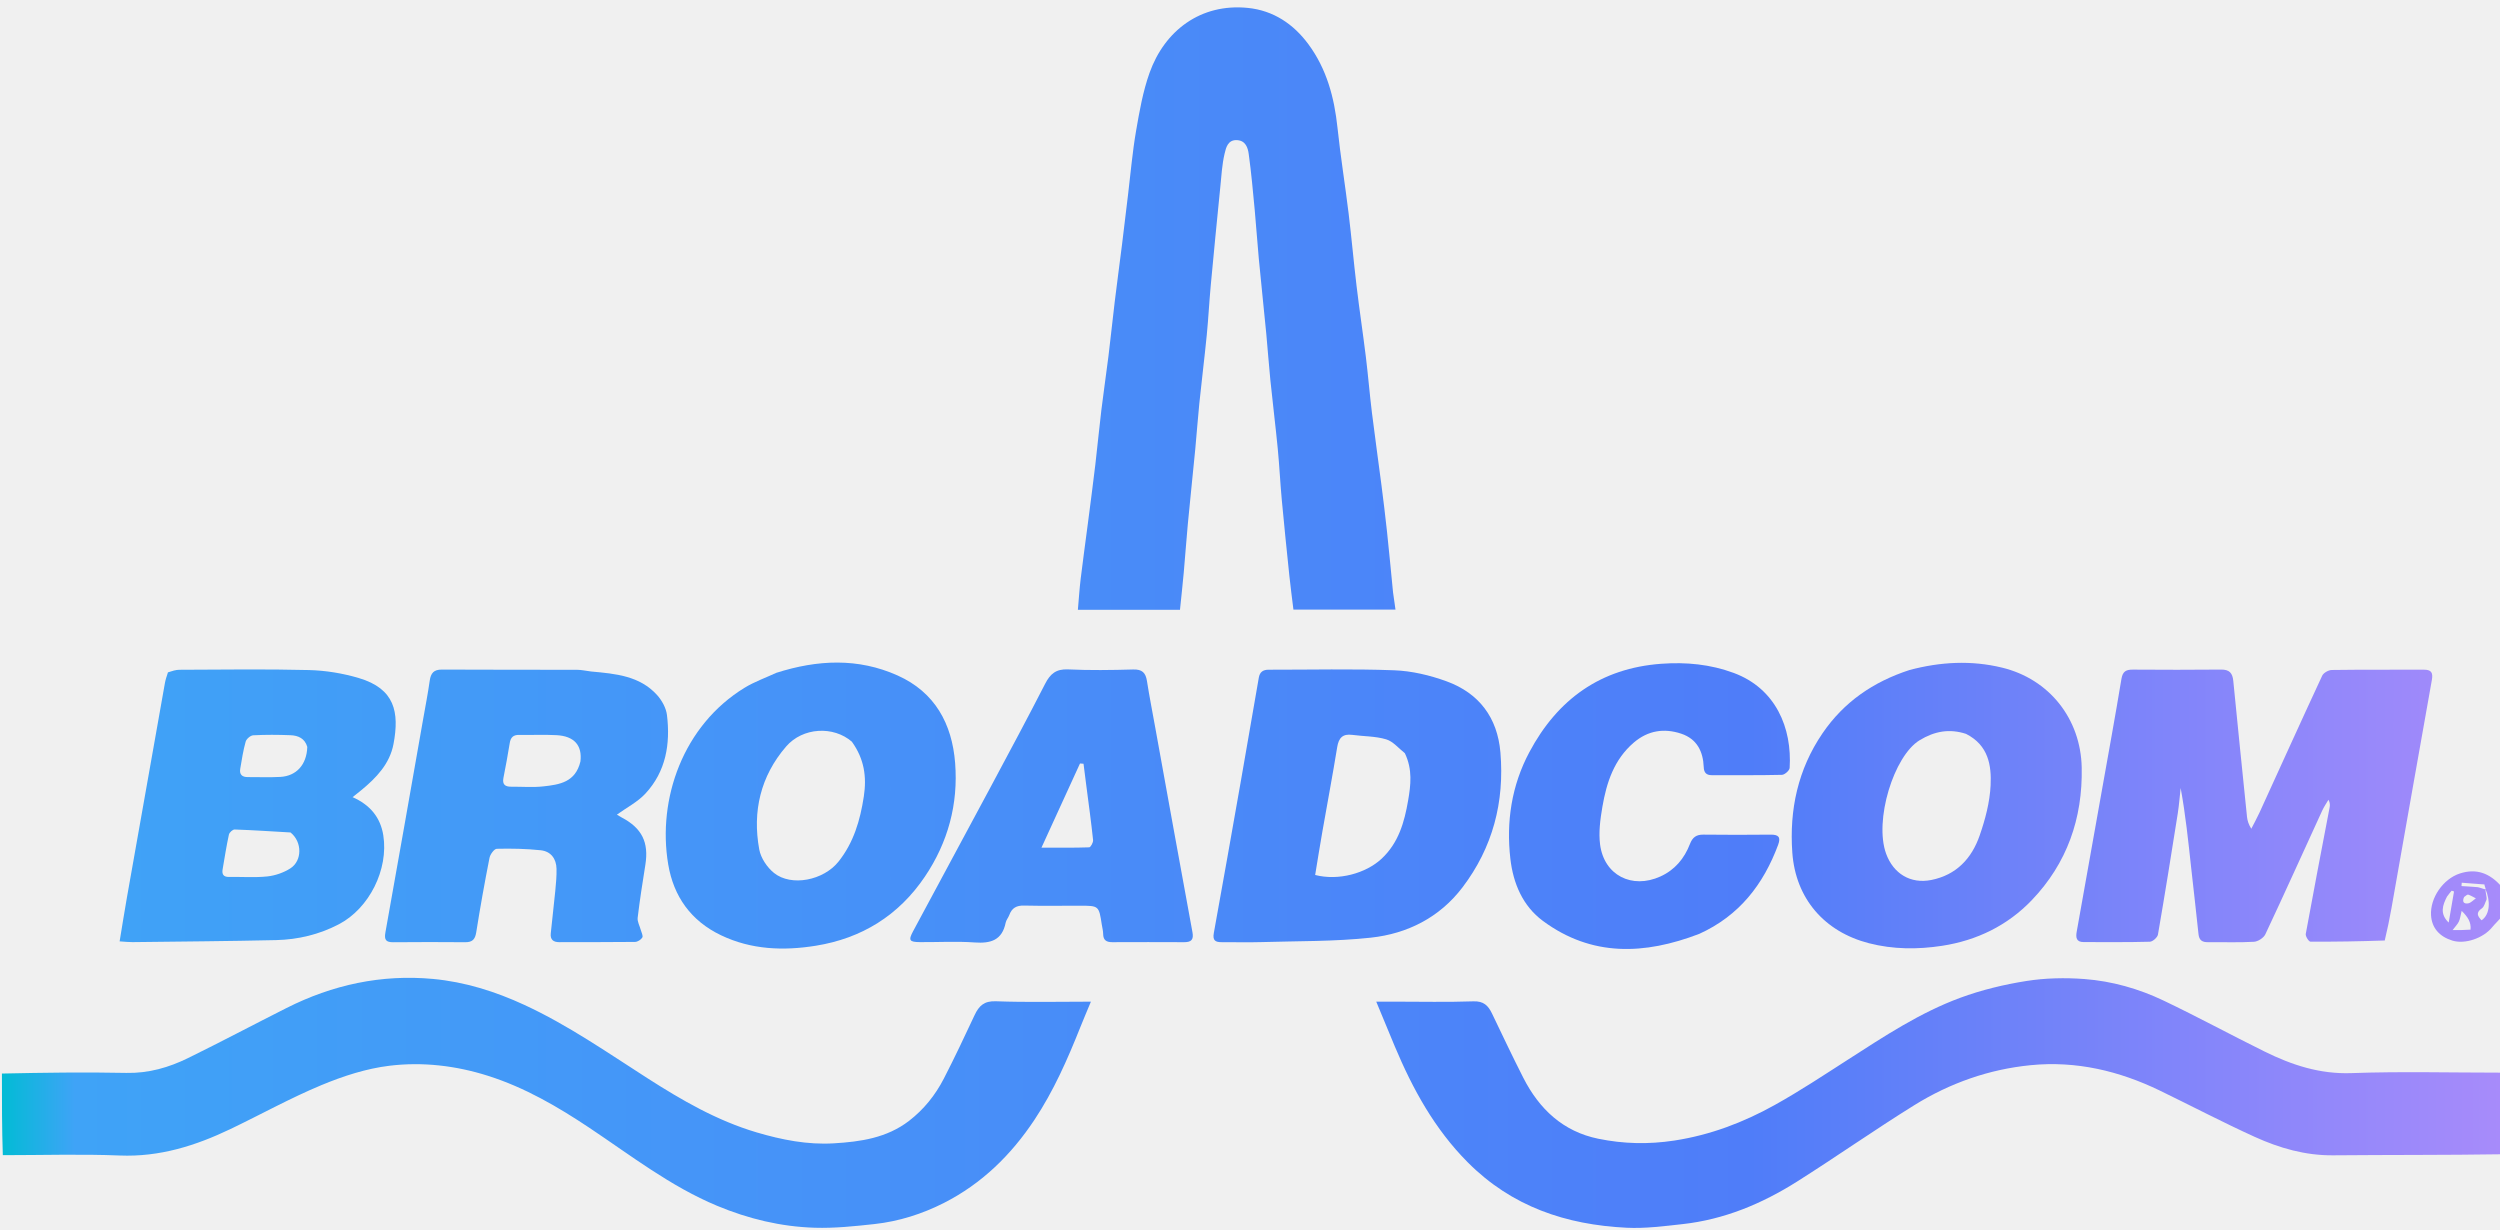
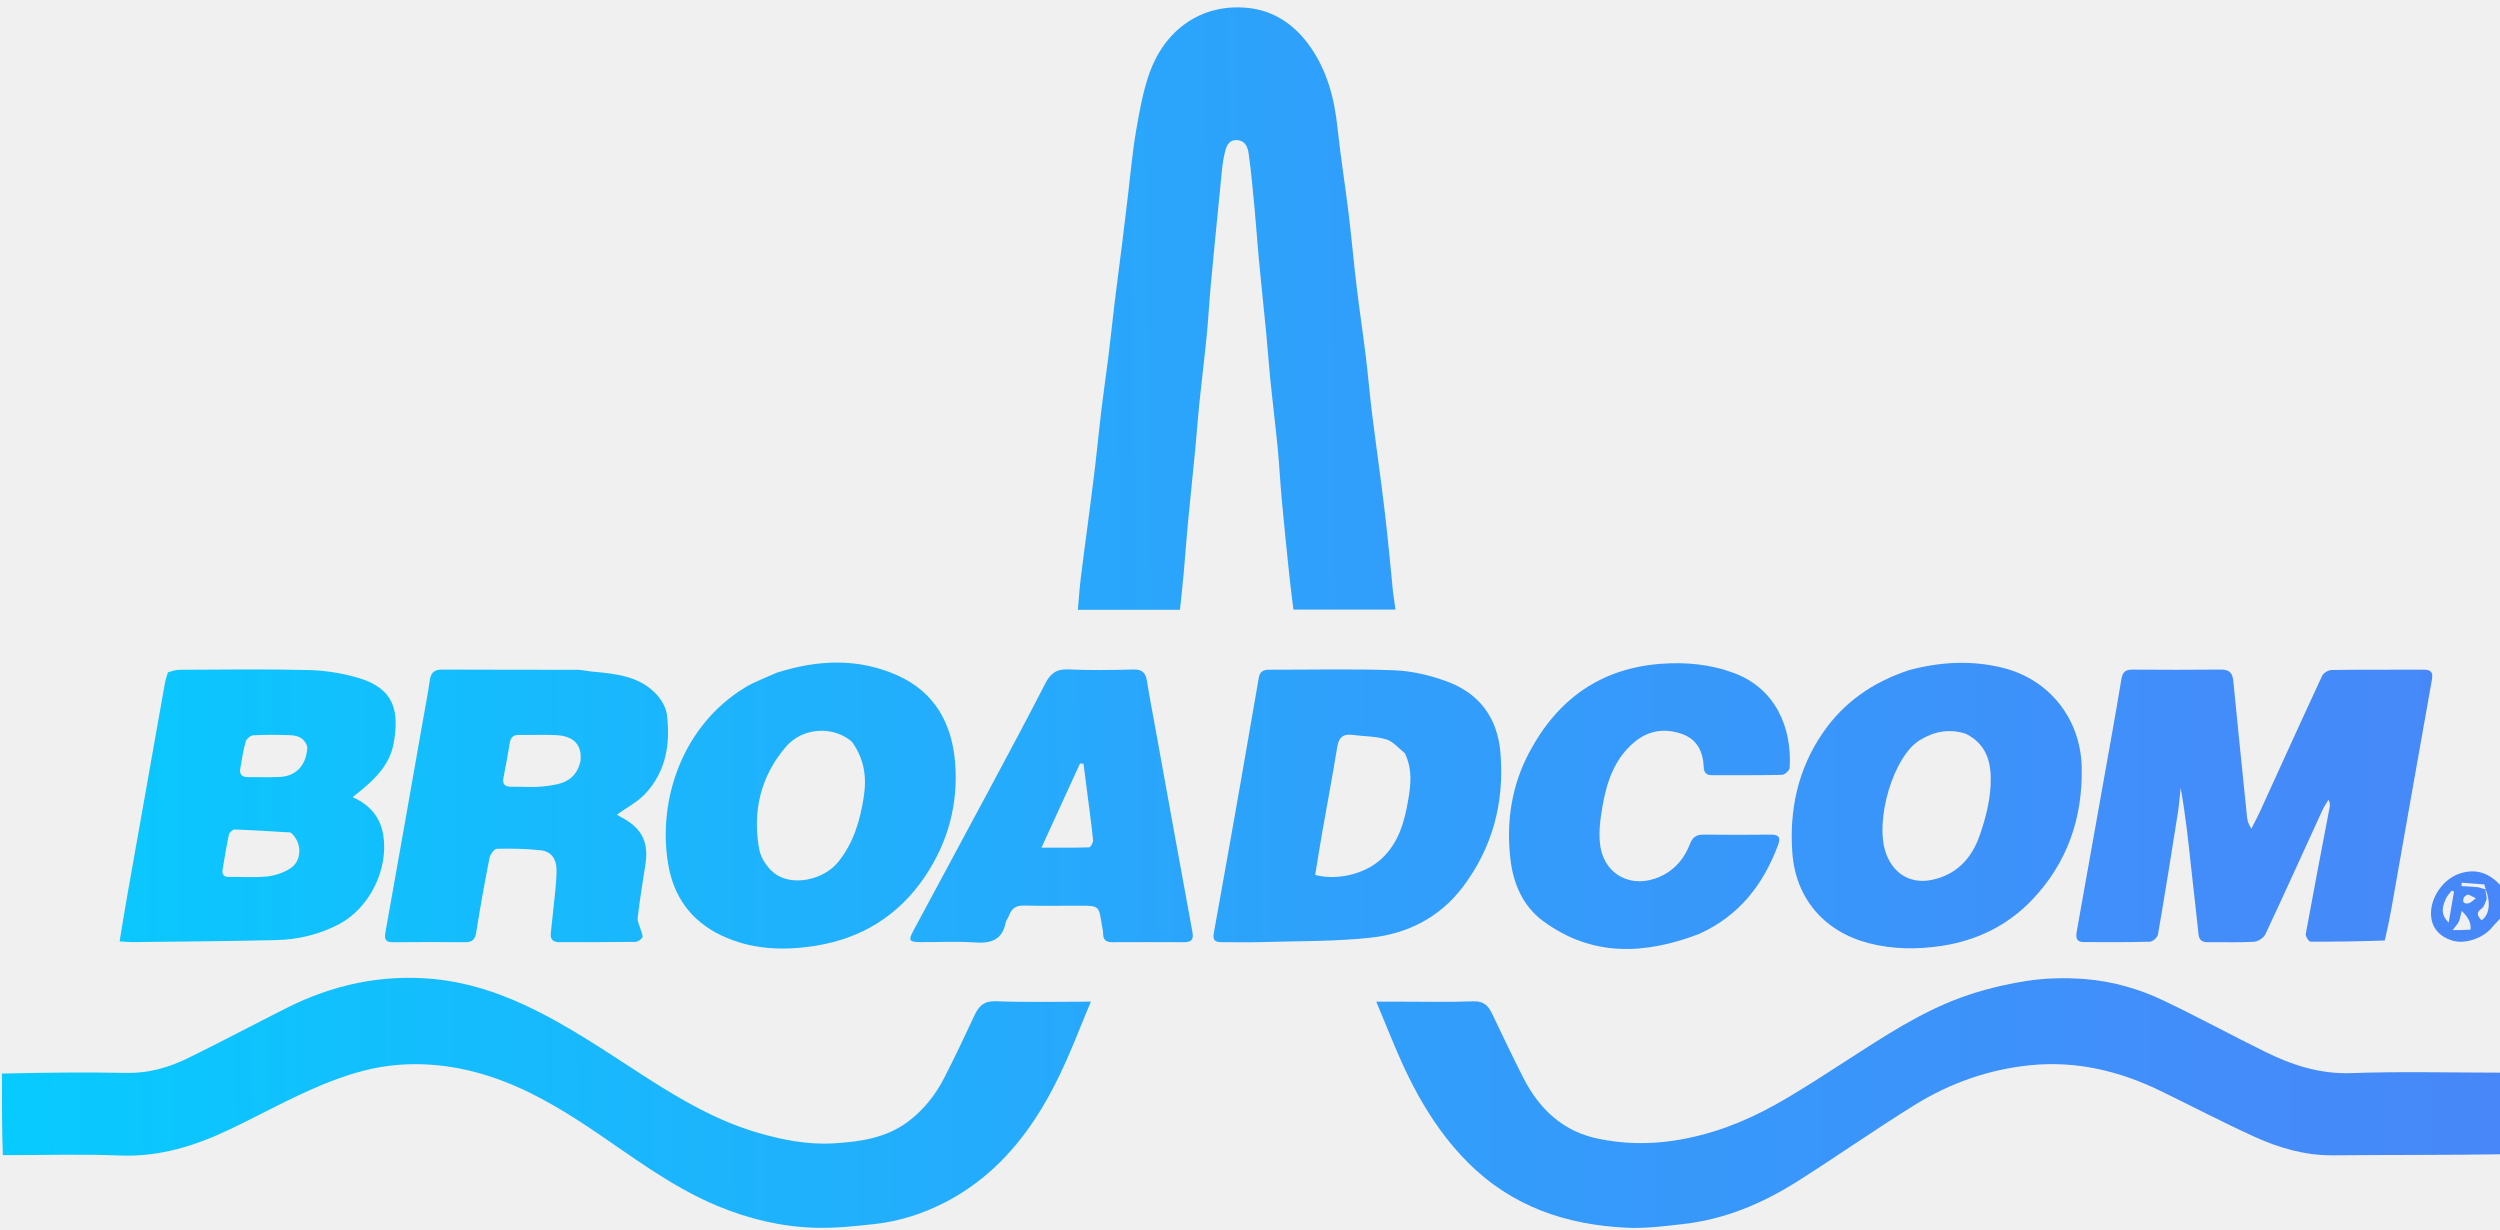
<svg xmlns="http://www.w3.org/2000/svg" width="3000" height="1476" viewBox="0 0 3000 1476" fill="none">
+   <g clip-path="url(#clip0_267_1244)">
+     <path d="M3002.28 1385.11C2934.75 1386.19 2867.23 1385.75 2799.71 1386.38C2766.41 1386.68 2735.43 1377.74 2705.86 1364.32C2667.4 1346.87 2629.95 1327.18 2591.92 1308.75C2542.97 1285.04 2491.43 1272.84 2436.95 1278.2C2386.77 1283.13 2339.86 1299.71 2297.18 1326.21C2249.58 1355.77 2203.69 1388.05 2156.31 1417.98C2114.27 1444.54 2068.89 1463.46 2018.94 1468.96C1996.71 1471.42 1974.18 1474.37 1951.97 1473.29C1879.38 1469.76 1814.21 1448.01 1761.26 1394.75C1721.44 1354.7 1695.3 1306.89 1673.79 1255.76C1666.55 1238.54 1659.48 1221.26 1651.49 1201.98C1660.29 1201.98 1667.01 1201.98 1673.73 1201.98C1705.19 1201.98 1736.67 1202.72 1768.09 1201.61C1780.34 1201.17 1785.82 1206.7 1790.38 1216.17C1802.8 1242 1815.01 1267.94 1828.04 1293.47C1847.16 1330.92 1875.59 1357.77 1917.87 1366.47C1948.01 1372.67 1978.2 1373.41 2009.16 1368.67C2052.38 1362.05 2092.14 1346.9 2129.74 1325.97C2159.93 1309.16 2188.85 1290 2217.95 1271.29C2261.06 1243.57 2303.96 1215.18 2352.25 1197.37C2377.75 1187.96 2404.73 1181.45 2431.61 1177.2C2454.41 1173.59 2478.17 1173.1 2501.23 1174.84C2534.33 1177.33 2566.47 1186.46 2596.43 1200.76C2637.23 1220.22 2676.99 1241.85 2717.53 1261.86C2750.26 1278.02 2783.79 1289.11 2821.74 1287.74C2881.13 1285.6 2940.65 1287.18 3001.2 1287.18C3002.28 1319.46 3002.28 1351.75 3002.28 1385.11Z" fill="url(#paint0_linear_267_1244)" />
+     <path d="M2.303 1288.27C52.091 1287.19 101.895 1286.45 151.662 1287.49C178.276 1288.04 202.539 1281.03 225.692 1269.67C265.322 1250.21 304.349 1229.53 343.766 1209.64C399.075 1181.72 457.773 1169.01 519.495 1174.71C557.829 1178.26 594.444 1189.77 629.545 1206.02C681.728 1230.18 728.691 1262.96 776.86 1293.81C818.127 1320.24 860.384 1344.76 907.842 1358.83C938.105 1367.81 969.006 1373.89 1000.48 1372.01C1032.41 1370.11 1064.18 1365.62 1090.96 1344.94C1108.74 1331.21 1122.37 1314.12 1132.52 1294.47C1145.5 1269.36 1157.5 1243.73 1169.52 1218.13C1174.76 1206.98 1180.93 1200.98 1195.15 1201.52C1232.28 1202.92 1269.5 1201.99 1309.09 1201.99C1304.42 1213.24 1300.23 1223 1296.3 1232.86C1280.95 1271.37 1264.33 1309.18 1241.26 1343.91C1213.28 1386.04 1178.05 1420.44 1132.91 1443.42C1106.76 1456.73 1078.59 1465.69 1049.24 1468.89C1025.49 1471.48 1001.47 1474.02 977.67 1473.29C937.157 1472.05 898.083 1462.65 860.485 1446.95C804.682 1423.66 757.305 1386.76 707.595 1353.6C669.293 1328.04 629.771 1304.98 585.493 1290.94C546.908 1278.71 507.058 1274.09 467.482 1278.88C439.591 1282.25 411.675 1291.33 385.576 1302.2C348.379 1317.69 312.966 1337.43 276.553 1354.85C234.61 1374.92 191.414 1388.55 143.708 1386.61C97.363 1384.73 50.882 1386.2 3.382 1386.2C2.303 1353.92 2.303 1321.63 2.303 1288.27Z" fill="url(#paint1_linear_267_1244)" />
+     <path d="M3002.32 1099.6C2998.36 1104.69 2994.06 1108.43 2990.52 1112.78C2979.88 1125.85 2958.06 1133.35 2943 1128.76C2927.22 1123.94 2918.29 1113.51 2917.27 1098.69C2915.82 1077.64 2931.73 1054.67 2951.85 1048.17C2971.87 1041.71 2987.75 1047.9 3001.58 1063.6C3002.32 1075.39 3002.32 1086.96 3002.32 1099.6ZM2936.44 1075.87C2931.13 1086.15 2927.41 1096.44 2938.42 1107.09C2940.56 1094.65 2942.69 1082.22 2944.83 1069.78C2943.89 1069.46 2942.95 1069.13 2942.01 1068.81C2940.42 1070.69 2938.83 1072.58 2936.44 1075.87ZM2964.65 1115.57C2965.53 1106.68 2961.44 1100.38 2954 1093.04C2952.52 1098.94 2952.13 1102.71 2950.61 1105.94C2949.14 1109.06 2946.5 1111.63 2943.1 1116.12C2950.77 1116.12 2957.01 1116.12 2964.65 1115.57ZM2983.87 1079.48C2982.07 1083.06 2981.18 1087.95 2978.29 1089.96C2970.65 1095.26 2973.11 1099.4 2977.9 1104.37C2988.53 1096.99 2988.31 1080.64 2982.75 1067.28C2982.08 1069.23 2984.46 1076.6 2983.87 1079.48ZM2956.93 1076.41C2954.45 1081.63 2956.14 1085.04 2961.83 1084.03C2965.15 1083.44 2967.99 1080.11 2971.04 1078.02C2968.03 1076.48 2965.12 1074.69 2961.97 1073.57C2960.94 1073.2 2959.29 1074.54 2956.93 1076.41ZM2973.19 1064.6C2975.79 1065.04 2980.15 1066.85 2982.75 1067.28C2982.88 1065.77 2981.24 1062.87 2981.36 1061.35C2972.27 1060.66 2963.18 1059.96 2954.09 1059.27C2953.99 1060.61 2953.88 1061.95 2953.78 1063.29C2959.69 1063.62 2965.6 1063.95 2973.19 1064.6Z" fill="url(#paint2_linear_267_1244)" />
+     <path d="M1671.65 710.836C1672.65 718.148 1673.56 724.411 1674.59 731.533C1633.32 731.533 1593.58 731.533 1552.12 731.533C1550.53 718.382 1548.67 704.739 1547.25 691.051C1544.07 660.579 1540.94 630.1 1538.12 599.593C1536.24 579.201 1535.28 558.723 1533.3 538.342C1530.63 510.891 1527.23 483.513 1524.43 456.073C1522.55 437.6 1521.32 419.061 1519.54 400.577C1516.64 370.462 1513.4 340.379 1510.55 310.26C1508.72 291.013 1507.53 271.707 1505.71 252.46C1503.58 229.882 1501.56 207.273 1498.47 184.818C1497.44 177.274 1494.76 168.73 1484.42 168.155C1473.41 167.543 1471.2 177.286 1469.58 184.09C1466.45 197.218 1465.71 210.945 1464.36 224.462C1460.44 263.613 1456.58 302.772 1452.95 341.95C1451.09 361.961 1450.09 382.053 1448.12 402.051C1445.41 429.499 1441.99 456.877 1439.17 484.315C1437.31 502.405 1436.1 520.561 1434.35 538.664C1431.45 568.778 1428.23 598.861 1425.38 628.98C1423.56 648.227 1422.27 667.525 1420.53 686.781C1419.19 701.719 1417.52 716.628 1415.97 731.797C1374.87 731.797 1335.11 731.797 1293.45 731.797C1294.59 718.93 1295.36 706.611 1296.83 694.376C1299.49 672.287 1302.59 650.252 1305.44 628.186C1308.48 604.621 1311.61 581.064 1314.41 557.47C1316.99 535.697 1318.99 513.855 1321.63 492.089C1324.25 470.38 1327.51 448.747 1330.19 427.044C1332.88 405.297 1335.08 383.489 1337.72 361.736C1340.49 338.897 1343.6 316.1 1346.45 293.27C1348.97 273.034 1351.32 252.775 1353.78 232.53C1356.82 207.425 1358.95 182.159 1363.25 157.269C1367.31 133.706 1371.49 109.756 1379.48 87.356C1397.44 37.005 1440.6 3.733 1497.49 9.495C1527.92 12.576 1552.11 28.701 1570.14 53.152C1591.99 82.771 1601.14 116.911 1604.97 153.13C1608.62 187.621 1614.17 221.906 1618.37 256.344C1621.89 285.233 1624.4 314.245 1627.87 343.141C1631.28 371.591 1635.56 399.938 1639.05 428.38C1641.76 450.52 1643.56 472.771 1646.28 494.91C1649.76 523.353 1653.84 551.724 1657.49 580.146C1659.95 599.241 1662.3 618.353 1664.36 637.494C1666.95 661.572 1669.18 685.687 1671.65 710.836Z" fill="url(#paint3_linear_267_1244)" />
+     <path d="M2861.68 1128.6C2831.47 1129.62 2801.99 1130.2 2772.51 1129.97C2770.51 1129.95 2766.4 1123.48 2766.92 1120.67C2776.1 1070.17 2785.85 1019.77 2795.46 969.347C2795.99 966.542 2796.32 963.698 2794.14 959.722C2791.61 964.071 2788.7 968.245 2786.62 972.796C2763.93 1022.27 2741.57 1071.89 2718.42 1121.14C2716.39 1125.46 2709.59 1129.86 2704.77 1130.14C2686.42 1131.19 2667.96 1130.44 2649.55 1130.63C2642.67 1130.7 2638.96 1128.34 2638.2 1120.96C2635.47 1094.32 2632.27 1067.73 2629.38 1041.11C2625.93 1009.3 2622.63 977.48 2616.79 945.58C2615.64 955.831 2614.9 966.144 2613.29 976.32C2605.63 1024.74 2597.9 1073.15 2589.55 1121.45C2588.95 1124.91 2583.27 1129.97 2579.83 1130.07C2553.38 1130.8 2526.9 1130.51 2500.42 1130.5C2491.43 1130.5 2490.81 1124.95 2492.06 1117.97C2502.1 1061.78 2512.11 1005.58 2522.1 949.372C2530.08 904.486 2538.29 859.638 2545.73 814.662C2547.23 805.613 2551.34 803.486 2559.46 803.539C2594.75 803.772 2630.06 803.868 2665.35 803.496C2675.22 803.392 2679.02 807.67 2679.93 816.906C2685.28 871.362 2690.82 925.799 2696.41 980.23C2696.88 984.731 2698.23 989.141 2701.56 994.496C2704.88 987.982 2708.44 981.58 2711.48 974.936C2736.49 920.206 2761.27 865.371 2786.64 810.811C2788.24 807.386 2794.2 804.039 2798.17 803.983C2835 803.46 2871.84 803.742 2908.67 803.614C2917.5 803.583 2919.81 807.167 2918.26 815.822C2901.94 907.09 2885.95 998.416 2869.79 1089.71C2867.53 1102.5 2864.88 1115.22 2861.68 1128.6Z" fill="url(#paint4_linear_267_1244)" />
+     <path d="M201.547 806.821C206.501 805.23 210.918 803.742 215.34 803.728C267.137 803.566 318.957 802.752 370.722 804.065C390.775 804.573 411.321 807.942 430.562 813.649C473.853 826.489 479.407 854.625 472.197 892.843C467.711 916.621 451.535 933.434 433.428 948.313C430.512 950.709 427.536 953.031 423.103 956.575C444.124 965.896 456.57 980.838 459.978 1002.52C466.396 1043.35 443.098 1090.07 406.623 1109.12C383.105 1121.4 357.739 1127.51 331.442 1128.12C273.962 1129.45 216.461 1129.85 158.967 1130.55C154.491 1130.61 150.008 1130.04 143.549 1129.65C146.61 1111.19 149.315 1093.93 152.35 1076.73C167.46 991.085 182.644 905.453 197.867 819.828C198.601 815.699 199.95 811.68 201.547 806.821ZM348.642 998.954C326.293 997.668 303.951 996.185 281.584 995.39C279.274 995.307 275.236 998.977 274.692 1001.49C271.706 1015.28 269.522 1029.24 267.143 1043.15C266.097 1049.27 268.212 1052.47 275.023 1052.34C290.302 1052.06 305.71 1053.31 320.828 1051.71C330.328 1050.7 340.393 1047.19 348.439 1042.05C362.64 1032.96 362.896 1010.45 348.642 998.954ZM368.749 896.325C365.896 886.143 357.887 882.622 348.64 882.251C333.723 881.654 318.742 881.578 303.845 882.358C300.594 882.529 295.712 886.709 294.801 889.949C291.807 900.589 290.132 911.619 288.273 922.554C287.116 929.358 290.512 932.544 297.318 932.503C310.343 932.425 323.4 933.021 336.386 932.297C355.606 931.225 368.033 917.769 368.749 896.325Z" fill="url(#paint5_linear_267_1244)" />
+     <path d="M709.492 805.809C738.958 808.48 767.67 811.088 788.399 833.938C794.259 840.398 799.336 849.589 800.364 858.062C804.579 892.769 799.116 925.897 774.382 952.424C765.027 962.457 752.024 969.089 740.294 977.553C741.781 978.442 743.881 979.831 746.097 981.003C770.345 993.825 778.704 1010.74 774.444 1037.67C771.096 1058.83 767.721 1080 765.203 1101.27C764.644 1105.99 767.668 1111.12 768.973 1116.08C769.77 1119.1 771.934 1123.05 770.789 1124.99C769.235 1127.63 765.12 1130.26 762.07 1130.3C731.783 1130.68 701.488 1130.47 671.196 1130.6C663.957 1130.63 660.188 1127.51 660.901 1120.26C662.583 1103.14 664.691 1086.07 666.351 1068.95C667.199 1060.21 668.014 1051.41 667.839 1042.65C667.593 1030.36 660.937 1021.57 648.798 1020.3C631.361 1018.47 613.697 1018.12 596.164 1018.54C593.063 1018.62 588.246 1025.18 587.418 1029.38C581.571 1059.05 576.219 1088.84 571.495 1118.71C570.146 1127.24 566.881 1130.73 558.297 1130.66C529.54 1130.42 500.778 1130.41 472.022 1130.68C463.217 1130.77 460.877 1127.88 462.478 1118.97C477.78 1033.8 492.697 948.562 507.71 863.343C510.433 847.884 513.449 832.464 515.648 816.929C516.927 807.892 520.386 803.433 530.313 803.493C584.378 803.817 638.446 803.603 692.512 803.761C697.822 803.776 703.129 805.063 709.492 805.809ZM696.524 913.701C698.809 894.509 689.154 883.36 667.903 882.202C653.004 881.39 638.025 882.172 623.089 881.882C615.985 881.745 612.775 884.811 611.679 891.712C609.462 905.686 606.832 919.599 604.122 933.489C602.605 941.259 606.039 944.106 613.318 944.045C626.343 943.937 639.5 945.1 652.362 943.631C671.102 941.491 690.561 938.916 696.524 913.701Z" fill="url(#paint6_linear_267_1244)" />
+     <path d="M1489.16 936.555C1496.42 894.826 1503.57 854.09 1510.54 813.323C1511.74 806.312 1515.66 803.648 1522.42 803.658C1572.67 803.733 1622.95 802.452 1673.13 804.342C1694.17 805.134 1715.79 810.279 1735.68 817.501C1774.78 831.701 1796.95 861.026 1800.5 902.879C1805.54 962.418 1791.29 1017.08 1755 1064.84C1727.58 1100.93 1688.95 1120.42 1645.08 1125.19C1601.44 1129.93 1557.2 1129.18 1513.22 1130.53C1497.51 1131.01 1481.77 1130.5 1466.05 1130.61C1458.39 1130.66 1454.96 1128.54 1456.58 1119.65C1467.65 1058.99 1478.25 998.251 1489.16 936.555ZM1685.81 903.814C1678.42 898.083 1671.82 889.728 1663.46 887.227C1650.53 883.358 1636.38 883.682 1622.8 881.864C1611.23 880.314 1606.44 885.408 1604.62 896.653C1599.1 930.682 1592.68 964.563 1586.74 998.525C1583.73 1015.72 1581.01 1032.96 1578.19 1049.97C1605.92 1057.18 1639.07 1048.09 1657.93 1030.46C1678.3 1011.41 1685.27 986.603 1689.73 960.664C1692.92 942.116 1695.22 923.356 1685.81 903.814Z" fill="url(#paint7_linear_267_1244)" />
+     <path d="M2291.52 803.984C2328.88 794.099 2365.59 792.216 2402.41 801.132C2459.15 814.87 2496.88 862.534 2498.06 921.091C2499.3 982.128 2480.42 1036.02 2438.18 1080.16C2409.07 1110.58 2372.26 1128.56 2330.47 1134.97C2301.13 1139.47 2271.78 1139.35 2242.7 1131.87C2189.32 1118.12 2154.7 1078.31 2150.79 1023.15C2147.13 971.71 2157.47 923.307 2187 879.984C2212.59 842.447 2247.83 818.172 2291.52 803.984ZM2359.28 880.664C2339.43 874.138 2321.44 877.373 2303.48 888.325C2272.51 907.216 2248.77 984.567 2263.36 1024.51C2272.06 1048.34 2292.56 1060.94 2317.45 1056C2347.63 1050.01 2366.02 1030.13 2375.56 1002.7C2382.28 983.357 2387.76 962.74 2388.73 942.445C2389.88 918.717 2386.29 894.371 2359.28 880.664Z" fill="url(#paint8_linear_267_1244)" />
+     <path d="M931.665 807.367C981.122 791.606 1029.69 789.319 1077.11 810.564C1121.95 830.655 1142.46 868.583 1146.15 915.482C1150.04 964.727 1137.69 1010.66 1109.93 1051.86C1078.43 1098.59 1034.07 1126.04 978.878 1134.9C940.183 1141.11 901.675 1139.74 865.247 1122.33C829.186 1105.09 808.376 1075.87 801.868 1037.31C788.606 958.738 819.77 870.421 893.509 825.305C905.173 818.169 918.341 813.494 931.665 807.367ZM1022.22 890.013C1000.19 870.927 963.308 872.6 943.237 895.937C912.708 931.435 902.73 973.663 911.092 1019.33C912.974 1029.6 920.512 1040.9 928.801 1047.54C949.767 1064.33 988.356 1056.31 1006.14 1034.02C1024.48 1011.02 1032.21 984.311 1036.58 955.784C1040.18 932.267 1037.2 910.831 1022.22 890.013Z" fill="url(#paint9_linear_267_1244)" />
+     <path d="M2039.05 1120.67C1973.44 1145.81 1910.08 1148.4 1851.53 1105.12C1827.24 1087.16 1815.85 1060.03 1812.46 1030.67C1807.3 985.966 1813.93 942.546 1835.23 902.584C1868.97 839.267 1920.63 801.817 1993.66 796.519C2023.42 794.36 2052.38 797.127 2080.49 807.531C2130.84 826.163 2150.61 873.476 2147.58 921.556C2147.39 924.616 2141.59 929.732 2138.31 929.81C2110.32 930.473 2082.3 930.143 2054.29 930.226C2047.57 930.246 2044.73 927.195 2044.47 920.485C2043.75 901.649 2036.25 886.692 2017.47 880.42C1996.78 873.512 1977.4 876.626 1960.45 891.178C1936.87 911.416 1927.87 939.024 1922.88 968.104C1920.33 983 1918.19 998.703 1920.12 1013.49C1924.91 1050.3 1958.32 1067.26 1992.44 1051.79C2009.8 1043.93 2021.2 1030.24 2027.9 1012.85C2031 1004.8 2035.52 1001.45 2044.1 1001.55C2070.95 1001.87 2097.81 1001.85 2124.67 1001.57C2134.12 1001.47 2137.28 1004.36 2133.74 1013.85C2116.03 1061.39 2087.11 1098.9 2039.05 1120.67Z" fill="url(#paint10_linear_267_1244)" />
+     <path d="M1386.19 872.521C1401.17 955.245 1415.91 1037 1430.96 1118.71C1432.61 1127.68 1429.49 1130.66 1421 1130.62C1392.25 1130.48 1363.49 1130.49 1334.74 1130.61C1327.83 1130.64 1323.84 1128.33 1323.79 1120.75C1323.76 1116.96 1322.7 1113.19 1322.13 1109.41C1318.67 1086.85 1318.67 1086.85 1295.54 1086.85C1273.31 1086.85 1251.06 1087.21 1228.84 1086.68C1219.83 1086.47 1214.25 1089.57 1211.2 1097.93C1210.02 1101.15 1207.45 1103.98 1206.79 1107.25C1202.58 1128.16 1189.04 1132.34 1169.72 1130.96C1147.97 1129.4 1126.03 1130.69 1104.18 1130.55C1091.23 1130.47 1089.81 1128.51 1095.7 1117.5C1126.97 1059.09 1158.55 1000.84 1189.82 942.429C1211.52 901.904 1233.24 861.385 1254.2 820.477C1260.31 808.557 1267.35 802.63 1281.61 803.283C1307.63 804.474 1333.76 804.137 1359.8 803.38C1370.6 803.066 1374.8 807.274 1376.36 817.266C1379.19 835.42 1382.78 853.456 1386.19 872.521ZM1303.51 942.287C1302.42 933.684 1301.32 925.08 1300.23 916.477C1298.82 916.379 1297.41 916.281 1295.99 916.184C1280.97 949.002 1265.95 981.82 1249.76 1017.19C1270.71 1017.19 1288.89 1017.44 1307.05 1016.8C1308.79 1016.73 1311.99 1010.94 1311.7 1008.1C1309.47 986.798 1306.54 965.573 1303.51 942.287Z" fill="url(#paint11_linear_267_1244)" />
+   </g>
  <defs>
-     <linearGradient id="globalGradient" x1="0" y1="0" x2="3000" y2="0" gradientUnits="userSpaceOnUse">
-       <stop offset="0%" stop-color="#00bcd4" />
-       <stop offset="3%" stop-color="#3fa3f7" />
-       <stop offset="70%" stop-color="#4f7df9" />
-       <stop offset="100%" stop-color="#a78bfa" />
+     <linearGradient id="paint0_linear_267_1244" x1="-8.072" y1="1324.02" x2="3002.28" y2="1324.02" gradientUnits="userSpaceOnUse">
+       <stop stop-color="#07CBFE" />
+       <stop offset="0.55" stop-color="#309FFB" />
+       <stop offset="1" stop-color="#4887F9" />
    </linearGradient>
-     <clipPath id="clip0_257_1158">
+     <linearGradient id="paint1_linear_267_1244" x1="2.303" y1="1324.03" x2="2990.82" y2="1292.95" gradientUnits="userSpaceOnUse">
+       <stop stop-color="#07CBFE" />
+       <stop offset="0.55" stop-color="#309FFB" />
+       <stop offset="1" stop-color="#4887F9" />
+     </linearGradient>
+     <linearGradient id="paint2_linear_267_1244" x1="-10.367" y1="1086.85" x2="3002.32" y2="1087.88" gradientUnits="userSpaceOnUse">
+       <stop stop-color="#07CBFE" />
+       <stop offset="0.55" stop-color="#309FFB" />
+       <stop offset="1" stop-color="#4887F9" />
+     </linearGradient>
+     <linearGradient id="paint3_linear_267_1244" x1="-2.293" y1="370.728" x2="2938.98" y2="333.895" gradientUnits="userSpaceOnUse">
+       <stop stop-color="#07CBFE" />
+       <stop offset="0.55" stop-color="#309FFB" />
+       <stop offset="1" stop-color="#4887F9" />
+     </linearGradient>
+     <linearGradient id="paint4_linear_267_1244" x1="-17.241" y1="967.114" x2="2988.53" y2="967.114" gradientUnits="userSpaceOnUse">
+       <stop stop-color="#07CBFE" />
+       <stop offset="0.55" stop-color="#309FFB" />
+       <stop offset="1" stop-color="#4887F9" />
+     </linearGradient>
+     <linearGradient id="paint5_linear_267_1244" x1="9.212" y1="967.108" x2="3002.28" y2="967.108" gradientUnits="userSpaceOnUse">
+       <stop stop-color="#07CBFE" />
+       <stop offset="0.55" stop-color="#309FFB" />
+       <stop offset="1" stop-color="#4887F9" />
+     </linearGradient>
+     <linearGradient id="paint6_linear_267_1244" x1="1.145" y1="967.114" x2="3021.91" y2="967.114" gradientUnits="userSpaceOnUse">
+       <stop stop-color="#07CBFE" />
+       <stop offset="0.55" stop-color="#309FFB" />
+       <stop offset="1" stop-color="#4887F9" />
+     </linearGradient>
+     <linearGradient id="paint7_linear_267_1244" x1="5.772" y1="967.12" x2="3003.47" y2="967.12" gradientUnits="userSpaceOnUse">
+       <stop stop-color="#07CBFE" />
+       <stop offset="0.55" stop-color="#309FFB" />
+       <stop offset="1" stop-color="#4887F9" />
+     </linearGradient>
+     <linearGradient id="paint8_linear_267_1244" x1="5.742" y1="967.113" x2="3021.85" y2="967.113" gradientUnits="userSpaceOnUse">
+       <stop stop-color="#07CBFE" />
+       <stop offset="0.55" stop-color="#309FFB" />
+       <stop offset="1" stop-color="#4887F9" />
+     </linearGradient>
+     <linearGradient id="paint9_linear_267_1244" x1="-3.445" y1="967.11" x2="3008.03" y2="967.11" gradientUnits="userSpaceOnUse">
+       <stop stop-color="#07CBFE" />
+       <stop offset="0.55" stop-color="#309FFB" />
+       <stop offset="1" stop-color="#4887F9" />
+     </linearGradient>
+     <linearGradient id="paint10_linear_267_1244" x1="5.722" y1="967.112" x2="2988.48" y2="967.112" gradientUnits="userSpaceOnUse">
+       <stop stop-color="#07CBFE" />
+       <stop offset="0.55" stop-color="#309FFB" />
+       <stop offset="1" stop-color="#4887F9" />
+     </linearGradient>
+     <linearGradient id="paint11_linear_267_1244" x1="14.963" y1="992.439" x2="2983.91" y2="967.115" gradientUnits="userSpaceOnUse">
+       <stop stop-color="#07CBFE" />
+       <stop offset="0.55" stop-color="#309FFB" />
+       <stop offset="1" stop-color="#4887F9" />
+     </linearGradient>
+     <clipPath id="clip0_267_1244">
      <rect width="3000" height="1476" fill="white" />
    </clipPath>
  </defs>
-   <g clip-path="url(#clip0_257_1158)">
-     <path d="M3002.28 1385.11C2934.75 1386.19 2867.23 1385.75 2799.71 1386.38C2766.41 1386.68 2735.43 1377.74 2705.86 1364.32C2667.4 1346.87 2629.95 1327.18 2591.92 1308.75C2542.97 1285.04 2491.43 1272.84 2436.95 1278.2C2386.78 1283.13 2339.86 1299.71 2297.18 1326.21C2249.58 1355.77 2203.69 1388.05 2156.32 1417.98C2114.27 1444.54 2068.89 1463.46 2018.95 1468.96C1996.71 1471.42 1974.18 1474.37 1951.97 1473.29C1879.38 1469.76 1814.21 1448.01 1761.26 1394.75C1721.44 1354.7 1695.3 1306.89 1673.79 1255.76C1666.55 1238.54 1659.48 1221.26 1651.49 1201.98C1660.29 1201.98 1667.01 1201.98 1673.73 1201.98C1705.19 1201.98 1736.67 1202.72 1768.1 1201.61C1780.34 1201.17 1785.83 1206.7 1790.38 1216.17C1802.8 1242 1815.02 1267.94 1828.04 1293.47C1847.16 1330.92 1875.59 1357.77 1917.87 1366.47C1948.02 1372.67 1978.2 1373.41 2009.16 1368.67C2052.38 1362.05 2092.14 1346.9 2129.74 1325.97C2159.93 1309.16 2188.85 1290 2217.95 1271.29C2261.06 1243.57 2303.97 1215.18 2352.25 1197.37C2377.75 1187.96 2404.73 1181.45 2431.61 1177.2C2454.41 1173.59 2478.17 1173.1 2501.23 1174.84C2534.33 1177.33 2566.47 1186.46 2596.43 1200.76C2637.23 1220.22 2676.99 1241.85 2717.53 1261.86C2750.26 1278.02 2783.79 1289.11 2821.74 1287.74C2881.13 1285.6 2940.65 1287.18 3001.2 1287.18C3002.28 1319.46 3002.28 1351.75 3002.28 1385.11Z" fill="url(#globalGradient)" />
-     <path d="M2.303 1288.27C52.091 1287.19 101.895 1286.45 151.662 1287.49C178.276 1288.04 202.539 1281.03 225.692 1269.67C265.322 1250.21 304.349 1229.53 343.766 1209.64C399.075 1181.72 457.773 1169.01 519.495 1174.71C557.829 1178.26 594.444 1189.77 629.545 1206.02C681.728 1230.18 728.691 1262.96 776.86 1293.81C818.127 1320.24 860.384 1344.76 907.842 1358.83C938.105 1367.81 969.006 1373.89 1000.48 1372.01C1032.41 1370.11 1064.18 1365.62 1090.96 1344.94C1108.74 1331.21 1122.37 1314.12 1132.52 1294.47C1145.5 1269.36 1157.5 1243.73 1169.52 1218.13C1174.76 1206.98 1180.93 1200.98 1195.15 1201.52C1232.28 1202.92 1269.5 1201.99 1309.09 1201.99C1304.42 1213.24 1300.23 1223 1296.3 1232.86C1280.95 1271.37 1264.33 1309.18 1241.26 1343.91C1213.28 1386.04 1178.05 1420.44 1132.91 1443.42C1106.76 1456.73 1078.59 1465.69 1049.24 1468.89C1025.49 1471.48 1001.47 1474.02 977.67 1473.29C937.157 1472.05 898.083 1462.65 860.485 1446.95C804.682 1423.66 757.305 1386.76 707.595 1353.6C669.293 1328.04 629.771 1304.98 585.493 1290.94C546.908 1278.71 507.058 1274.09 467.482 1278.88C439.591 1282.25 411.675 1291.33 385.576 1302.2C348.379 1317.69 312.966 1337.43 276.553 1354.85C234.61 1374.92 191.414 1388.55 143.708 1386.61C97.363 1384.73 50.882 1386.2 3.382 1386.2C2.303 1353.92 2.303 1321.63 2.303 1288.27Z" fill="url(#globalGradient)" />
-     <path d="M3002.32 1099.6C2998.36 1104.69 2994.06 1108.43 2990.52 1112.78C2979.88 1125.85 2958.06 1133.35 2943 1128.76C2927.22 1123.94 2918.29 1113.51 2917.27 1098.69C2915.82 1077.64 2931.73 1054.67 2951.85 1048.17C2971.87 1041.71 2987.75 1047.9 3001.58 1063.6C3002.32 1075.39 3002.32 1086.96 3002.32 1099.6ZM2936.44 1075.87C2931.13 1086.15 2927.41 1096.44 2938.42 1107.09C2940.56 1094.65 2942.69 1082.22 2944.83 1069.78C2943.89 1069.46 2942.95 1069.13 2942.01 1068.81C2940.42 1070.69 2938.83 1072.58 2936.44 1075.87ZM2964.65 1115.57C2965.53 1106.68 2961.44 1100.38 2954 1093.04C2952.52 1098.94 2952.13 1102.71 2950.61 1105.94C2949.14 1109.06 2946.5 1111.63 2943.1 1116.12C2950.77 1116.12 2957.01 1116.12 2964.65 1115.57ZM2983.87 1079.48C2982.07 1083.06 2981.18 1087.95 2978.29 1089.96C2970.65 1095.26 2973.11 1099.4 2977.9 1104.37C2988.53 1096.99 2988.31 1080.64 2982.75 1067.28C2982.08 1069.23 2984.46 1076.6 2983.87 1079.48ZM2956.93 1076.41C2954.45 1081.63 2956.14 1085.04 2961.83 1084.03C2965.15 1083.44 2967.99 1080.11 2971.04 1078.02C2968.03 1076.48 2965.12 1074.69 2961.97 1073.57C2960.94 1073.2 2959.29 1074.54 2956.93 1076.41ZM2973.19 1064.6C2975.79 1065.04 2980.15 1066.85 2982.75 1067.28C2982.88 1065.77 2981.24 1062.87 2981.36 1061.35C2972.27 1060.66 2963.18 1059.96 2954.09 1059.27C2953.99 1060.61 2953.88 1061.95 2953.78 1063.29C2959.69 1063.62 2965.6 1063.95 2973.19 1064.6Z" fill="url(#globalGradient)" />
-     <path d="M1671.65 710.836C1672.65 718.148 1673.56 724.411 1674.59 731.533C1633.32 731.533 1593.58 731.533 1552.12 731.533C1550.53 718.382 1548.67 704.739 1547.25 691.051C1544.07 660.579 1540.94 630.1 1538.12 599.593C1536.24 579.201 1535.28 558.723 1533.3 538.342C1530.63 510.891 1527.23 483.513 1524.43 456.073C1522.55 437.6 1521.32 419.061 1519.54 400.577C1516.64 370.462 1513.4 340.379 1510.55 310.26C1508.72 291.013 1507.53 271.707 1505.71 252.46C1503.58 229.882 1501.56 207.273 1498.47 184.818C1497.44 177.274 1494.76 168.73 1484.42 168.155C1473.41 167.543 1471.2 177.286 1469.58 184.09C1466.45 197.218 1465.71 210.945 1464.36 224.462C1460.44 263.613 1456.58 302.772 1452.95 341.95C1451.09 361.961 1450.09 382.053 1448.12 402.051C1445.41 429.499 1441.99 456.877 1439.17 484.315C1437.31 502.405 1436.1 520.561 1434.35 538.664C1431.45 568.778 1428.23 598.861 1425.38 628.98C1423.56 648.227 1422.27 667.525 1420.53 686.781C1419.19 701.719 1417.52 716.628 1415.97 731.797C1374.87 731.797 1335.11 731.797 1293.45 731.797C1294.59 718.93 1295.36 706.611 1296.83 694.376C1299.49 672.287 1302.59 650.252 1305.44 628.186C1308.48 604.621 1311.61 581.064 1314.41 557.47C1316.99 535.697 1318.99 513.855 1321.63 492.089C1324.25 470.38 1327.51 448.747 1330.19 427.044C1332.88 405.297 1335.08 383.489 1337.72 361.736C1340.49 338.897 1343.6 316.1 1346.45 293.27C1348.97 273.034 1351.32 252.775 1353.78 232.53C1356.82 207.425 1358.95 182.159 1363.25 157.269C1367.31 133.706 1371.49 109.756 1379.48 87.356C1397.44 37.005 1440.6 3.733 1497.49 9.495C1527.92 12.576 1552.11 28.701 1570.14 53.152C1591.99 82.771 1601.14 116.911 1604.97 153.13C1608.62 187.621 1614.17 221.906 1618.37 256.344C1621.89 285.233 1624.4 314.245 1627.87 343.141C1631.28 371.591 1635.56 399.938 1639.05 428.38C1641.76 450.52 1643.56 472.771 1646.28 494.91C1649.76 523.353 1653.84 551.724 1657.49 580.146C1659.95 599.241 1662.3 618.353 1664.36 637.494C1666.95 661.572 1669.18 685.687 1671.65 710.836Z" fill="url(#globalGradient)" />
-     <path d="M2861.68 1128.6C2831.47 1129.62 2801.99 1130.2 2772.51 1129.97C2770.51 1129.95 2766.4 1123.48 2766.92 1120.67C2776.1 1070.17 2785.85 1019.77 2795.46 969.347C2795.99 966.542 2796.32 963.698 2794.14 959.722C2791.61 964.071 2788.7 968.245 2786.62 972.796C2763.93 1022.27 2741.57 1071.89 2718.42 1121.14C2716.39 1125.46 2709.59 1129.86 2704.77 1130.14C2686.42 1131.19 2667.96 1130.44 2649.55 1130.63C2642.67 1130.7 2638.96 1128.34 2638.2 1120.96C2635.47 1094.32 2632.27 1067.73 2629.38 1041.11C2625.93 1009.3 2622.63 977.48 2616.79 945.58C2615.64 955.831 2614.9 966.144 2613.29 976.32C2605.63 1024.74 2597.9 1073.15 2589.55 1121.45C2588.95 1124.91 2583.27 1129.97 2579.83 1130.07C2553.38 1130.8 2526.9 1130.51 2500.42 1130.5C2491.43 1130.5 2490.81 1124.95 2492.06 1117.97C2502.1 1061.78 2512.11 1005.58 2522.1 949.372C2530.08 904.486 2538.29 859.638 2545.73 814.662C2547.23 805.613 2551.34 803.486 2559.46 803.539C2594.75 803.772 2630.06 803.868 2665.35 803.496C2675.22 803.392 2679.02 807.67 2679.93 816.906C2685.28 871.362 2690.82 925.799 2696.41 980.23C2696.88 984.731 2698.23 989.141 2701.56 994.496C2704.88 987.982 2708.44 981.58 2711.48 974.936C2736.49 920.206 2761.27 865.371 2786.64 810.811C2788.24 807.386 2794.2 804.039 2798.17 803.983C2835 803.46 2871.84 803.742 2908.67 803.614C2917.5 803.583 2919.81 807.167 2918.26 815.822C2901.94 907.09 2885.95 998.416 2869.79 1089.71C2867.53 1102.5 2864.88 1115.22 2861.68 1128.6Z" fill="url(#globalGradient)" />
-     <path d="M201.547 806.821C206.501 805.23 210.918 803.742 215.34 803.728C267.137 803.566 318.957 802.752 370.722 804.065C390.775 804.573 411.321 807.942 430.562 813.649C473.853 826.489 479.407 854.625 472.197 892.843C467.711 916.621 451.535 933.434 433.428 948.313C430.512 950.709 427.536 953.031 423.103 956.575C444.124 965.896 456.57 980.838 459.978 1002.52C466.396 1043.35 443.098 1090.07 406.623 1109.12C383.105 1121.4 357.739 1127.51 331.442 1128.12C273.962 1129.45 216.461 1129.85 158.967 1130.55C154.491 1130.61 150.008 1130.04 143.549 1129.65C146.61 1111.19 149.315 1093.93 152.35 1076.73C167.46 991.085 182.644 905.453 197.867 819.828C198.601 815.699 199.95 811.68 201.547 806.821ZM348.642 998.954C326.293 997.668 303.951 996.185 281.584 995.39C279.274 995.307 275.236 998.977 274.692 1001.49C271.706 1015.28 269.522 1029.24 267.143 1043.15C266.097 1049.27 268.212 1052.47 275.023 1052.34C290.302 1052.06 305.71 1053.31 320.828 1051.71C330.328 1050.7 340.393 1047.19 348.439 1042.05C362.64 1032.96 362.896 1010.45 348.642 998.954ZM368.749 896.325C365.896 886.143 357.887 882.622 348.64 882.251C333.723 881.654 318.742 881.578 303.845 882.358C300.594 882.529 295.712 886.709 294.801 889.949C291.807 900.589 290.132 911.619 288.273 922.554C287.116 929.358 290.512 932.544 297.318 932.503C310.343 932.425 323.4 933.021 336.386 932.297C355.606 931.225 368.033 917.769 368.749 896.325Z" fill="url(#globalGradient)" />
-     <path d="M709.492 805.809C738.958 808.48 767.67 811.088 788.399 833.938C794.259 840.398 799.336 849.589 800.364 858.062C804.579 892.769 799.116 925.897 774.382 952.424C765.027 962.457 752.024 969.089 740.294 977.553C741.781 978.442 743.881 979.831 746.097 981.003C770.345 993.825 778.704 1010.74 774.444 1037.67C771.096 1058.83 767.721 1080 765.203 1101.27C764.644 1105.99 767.668 1111.12 768.973 1116.08C769.77 1119.1 771.934 1123.05 770.789 1124.99C769.235 1127.63 765.12 1130.26 762.07 1130.3C731.783 1130.68 701.488 1130.47 671.196 1130.6C663.957 1130.63 660.188 1127.51 660.901 1120.26C662.583 1103.14 664.691 1086.07 666.351 1068.95C667.199 1060.21 668.014 1051.41 667.839 1042.65C667.593 1030.36 660.937 1021.57 648.798 1020.3C631.361 1018.47 613.697 1018.12 596.164 1018.54C593.063 1018.62 588.246 1025.18 587.418 1029.38C581.571 1059.05 576.219 1088.84 571.495 1118.71C570.146 1127.24 566.881 1130.73 558.297 1130.66C529.54 1130.42 500.778 1130.41 472.022 1130.68C463.217 1130.77 460.877 1127.88 462.478 1118.97C477.78 1033.8 492.697 948.562 507.71 863.343C510.433 847.884 513.449 832.464 515.648 816.929C516.927 807.892 520.386 803.433 530.313 803.493C584.378 803.817 638.446 803.603 692.512 803.761C697.822 803.776 703.129 805.063 709.492 805.809ZM696.524 913.701C698.809 894.509 689.154 883.36 667.903 882.202C653.004 881.39 638.025 882.172 623.089 881.882C615.985 881.745 612.775 884.811 611.679 891.712C609.462 905.686 606.832 919.599 604.122 933.489C602.605 941.259 606.039 944.106 613.318 944.045C626.343 943.937 639.5 945.1 652.362 943.631C671.102 941.491 690.561 938.916 696.524 913.701Z" fill="url(#globalGradient)" />
-     <path d="M1489.16 936.555C1496.42 894.826 1503.57 854.09 1510.54 813.323C1511.74 806.312 1515.66 803.648 1522.42 803.658C1572.67 803.733 1622.95 802.452 1673.13 804.342C1694.17 805.134 1715.79 810.279 1735.68 817.501C1774.78 831.701 1796.95 861.026 1800.5 902.879C1805.54 962.418 1791.29 1017.08 1755 1064.84C1727.58 1100.93 1688.95 1120.42 1645.08 1125.19C1601.44 1129.93 1557.2 1129.18 1513.22 1130.53C1497.51 1131.01 1481.77 1130.5 1466.05 1130.61C1458.39 1130.66 1454.96 1128.54 1456.58 1119.65C1467.65 1058.99 1478.25 998.251 1489.16 936.555ZM1685.81 903.814C1678.42 898.083 1671.82 889.728 1663.46 887.227C1650.53 883.358 1636.38 883.682 1622.8 881.864C1611.23 880.314 1606.44 885.408 1604.62 896.653C1599.1 930.682 1592.68 964.563 1586.74 998.525C1583.73 1015.72 1581.01 1032.96 1578.19 1049.97C1605.92 1057.18 1639.07 1048.09 1657.93 1030.46C1678.3 1011.41 1685.27 986.603 1689.73 960.664C1692.92 942.116 1695.22 923.356 1685.81 903.814Z" fill="url(#globalGradient)" />
-     <path d="M2291.52 803.984C2328.88 794.099 2365.59 792.216 2402.41 801.132C2459.15 814.87 2496.88 862.534 2498.06 921.091C2499.29 982.128 2480.41 1036.02 2438.18 1080.16C2409.07 1110.58 2372.26 1128.56 2330.47 1134.97C2301.13 1139.47 2271.78 1139.35 2242.7 1131.87C2189.32 1118.12 2154.7 1078.31 2150.78 1023.15C2147.13 971.71 2157.47 923.307 2187 879.984C2212.59 842.447 2247.83 818.172 2291.52 803.984ZM2359.28 880.664C2339.43 874.138 2321.44 877.373 2303.48 888.325C2272.51 907.216 2248.77 984.567 2263.36 1024.51C2272.06 1048.34 2292.56 1060.94 2317.45 1056C2347.63 1050.01 2366.02 1030.13 2375.56 1002.7C2382.28 983.357 2387.75 962.74 2388.73 942.445C2389.88 918.717 2386.28 894.371 2359.28 880.664Z" fill="url(#globalGradient)" />
-     <path d="M931.665 807.367C981.122 791.606 1029.69 789.319 1077.11 810.564C1121.95 830.655 1142.46 868.583 1146.15 915.482C1150.04 964.727 1137.69 1010.66 1109.93 1051.86C1078.43 1098.59 1034.07 1126.04 978.878 1134.9C940.183 1141.11 901.675 1139.74 865.247 1122.33C829.186 1105.09 808.376 1075.87 801.868 1037.31C788.606 958.738 819.77 870.421 893.509 825.305C905.173 818.169 918.341 813.494 931.665 807.367ZM1022.22 890.013C1000.19 870.927 963.308 872.6 943.237 895.937C912.708 931.435 902.73 973.663 911.092 1019.33C912.974 1029.6 920.512 1040.9 928.801 1047.54C949.767 1064.33 988.356 1056.31 1006.14 1034.02C1024.48 1011.02 1032.21 984.311 1036.58 955.784C1040.18 932.267 1037.2 910.831 1022.22 890.013Z" fill="url(#globalGradient)" />
-     <path d="M2039.05 1120.67C1973.44 1145.81 1910.08 1148.4 1851.52 1105.12C1827.24 1087.16 1815.85 1060.03 1812.46 1030.67C1807.3 985.966 1813.93 942.546 1835.23 902.584C1868.97 839.267 1920.63 801.817 1993.66 796.519C2023.42 794.36 2052.38 797.127 2080.49 807.531C2130.84 826.163 2150.61 873.476 2147.58 921.556C2147.39 924.616 2141.59 929.732 2138.31 929.81C2110.32 930.473 2082.3 930.143 2054.29 930.226C2047.57 930.246 2044.73 927.195 2044.47 920.485C2043.75 901.649 2036.25 886.692 2017.47 880.42C1996.78 873.512 1977.4 876.626 1960.45 891.178C1936.87 911.416 1927.87 939.024 1922.88 968.104C1920.33 983 1918.19 998.703 1920.11 1013.49C1924.91 1050.3 1958.32 1067.26 1992.44 1051.79C2009.8 1043.93 2021.2 1030.24 2027.9 1012.85C2031 1004.8 2035.52 1001.45 2044.1 1001.55C2070.95 1001.87 2097.81 1001.85 2124.67 1001.57C2134.12 1001.47 2137.27 1004.36 2133.74 1013.85C2116.03 1061.39 2087.11 1098.9 2039.05 1120.67Z" fill="url(#globalGradient)" />
-     <path d="M1386.19 872.521C1401.17 955.245 1415.91 1037 1430.96 1118.71C1432.61 1127.68 1429.49 1130.66 1421 1130.62C1392.25 1130.48 1363.49 1130.49 1334.74 1130.61C1327.83 1130.64 1323.84 1128.33 1323.79 1120.75C1323.76 1116.96 1322.7 1113.19 1322.13 1109.41C1318.67 1086.85 1318.67 1086.85 1295.54 1086.85C1273.31 1086.85 1251.06 1087.21 1228.84 1086.68C1219.83 1086.47 1214.25 1089.57 1211.2 1097.93C1210.02 1101.15 1207.45 1103.98 1206.79 1107.25C1202.58 1128.16 1189.04 1132.34 1169.72 1130.96C1147.97 1129.4 1126.03 1130.69 1104.18 1130.55C1091.23 1130.47 1089.81 1128.51 1095.7 1117.5C1126.97 1059.09 1158.55 1000.84 1189.82 942.429C1211.52 901.904 1233.24 861.385 1254.2 820.477C1260.31 808.557 1267.35 802.63 1281.61 803.283C1307.63 804.474 1333.76 804.137 1359.8 803.38C1370.6 803.066 1374.8 807.274 1376.36 817.266C1379.19 835.42 1382.78 853.456 1386.19 872.521ZM1303.51 942.287C1302.42 933.684 1301.32 925.08 1300.23 916.477C1298.82 916.379 1297.41 916.281 1295.99 916.184C1280.97 949.002 1265.95 981.82 1249.76 1017.19C1270.71 1017.19 1288.89 1017.44 1307.05 1016.8C1308.79 1016.73 1311.99 1010.94 1311.7 1008.1C1309.47 986.798 1306.54 965.573 1303.51 942.287Z" fill="url(#globalGradient)" />
-   </g>
</svg>
